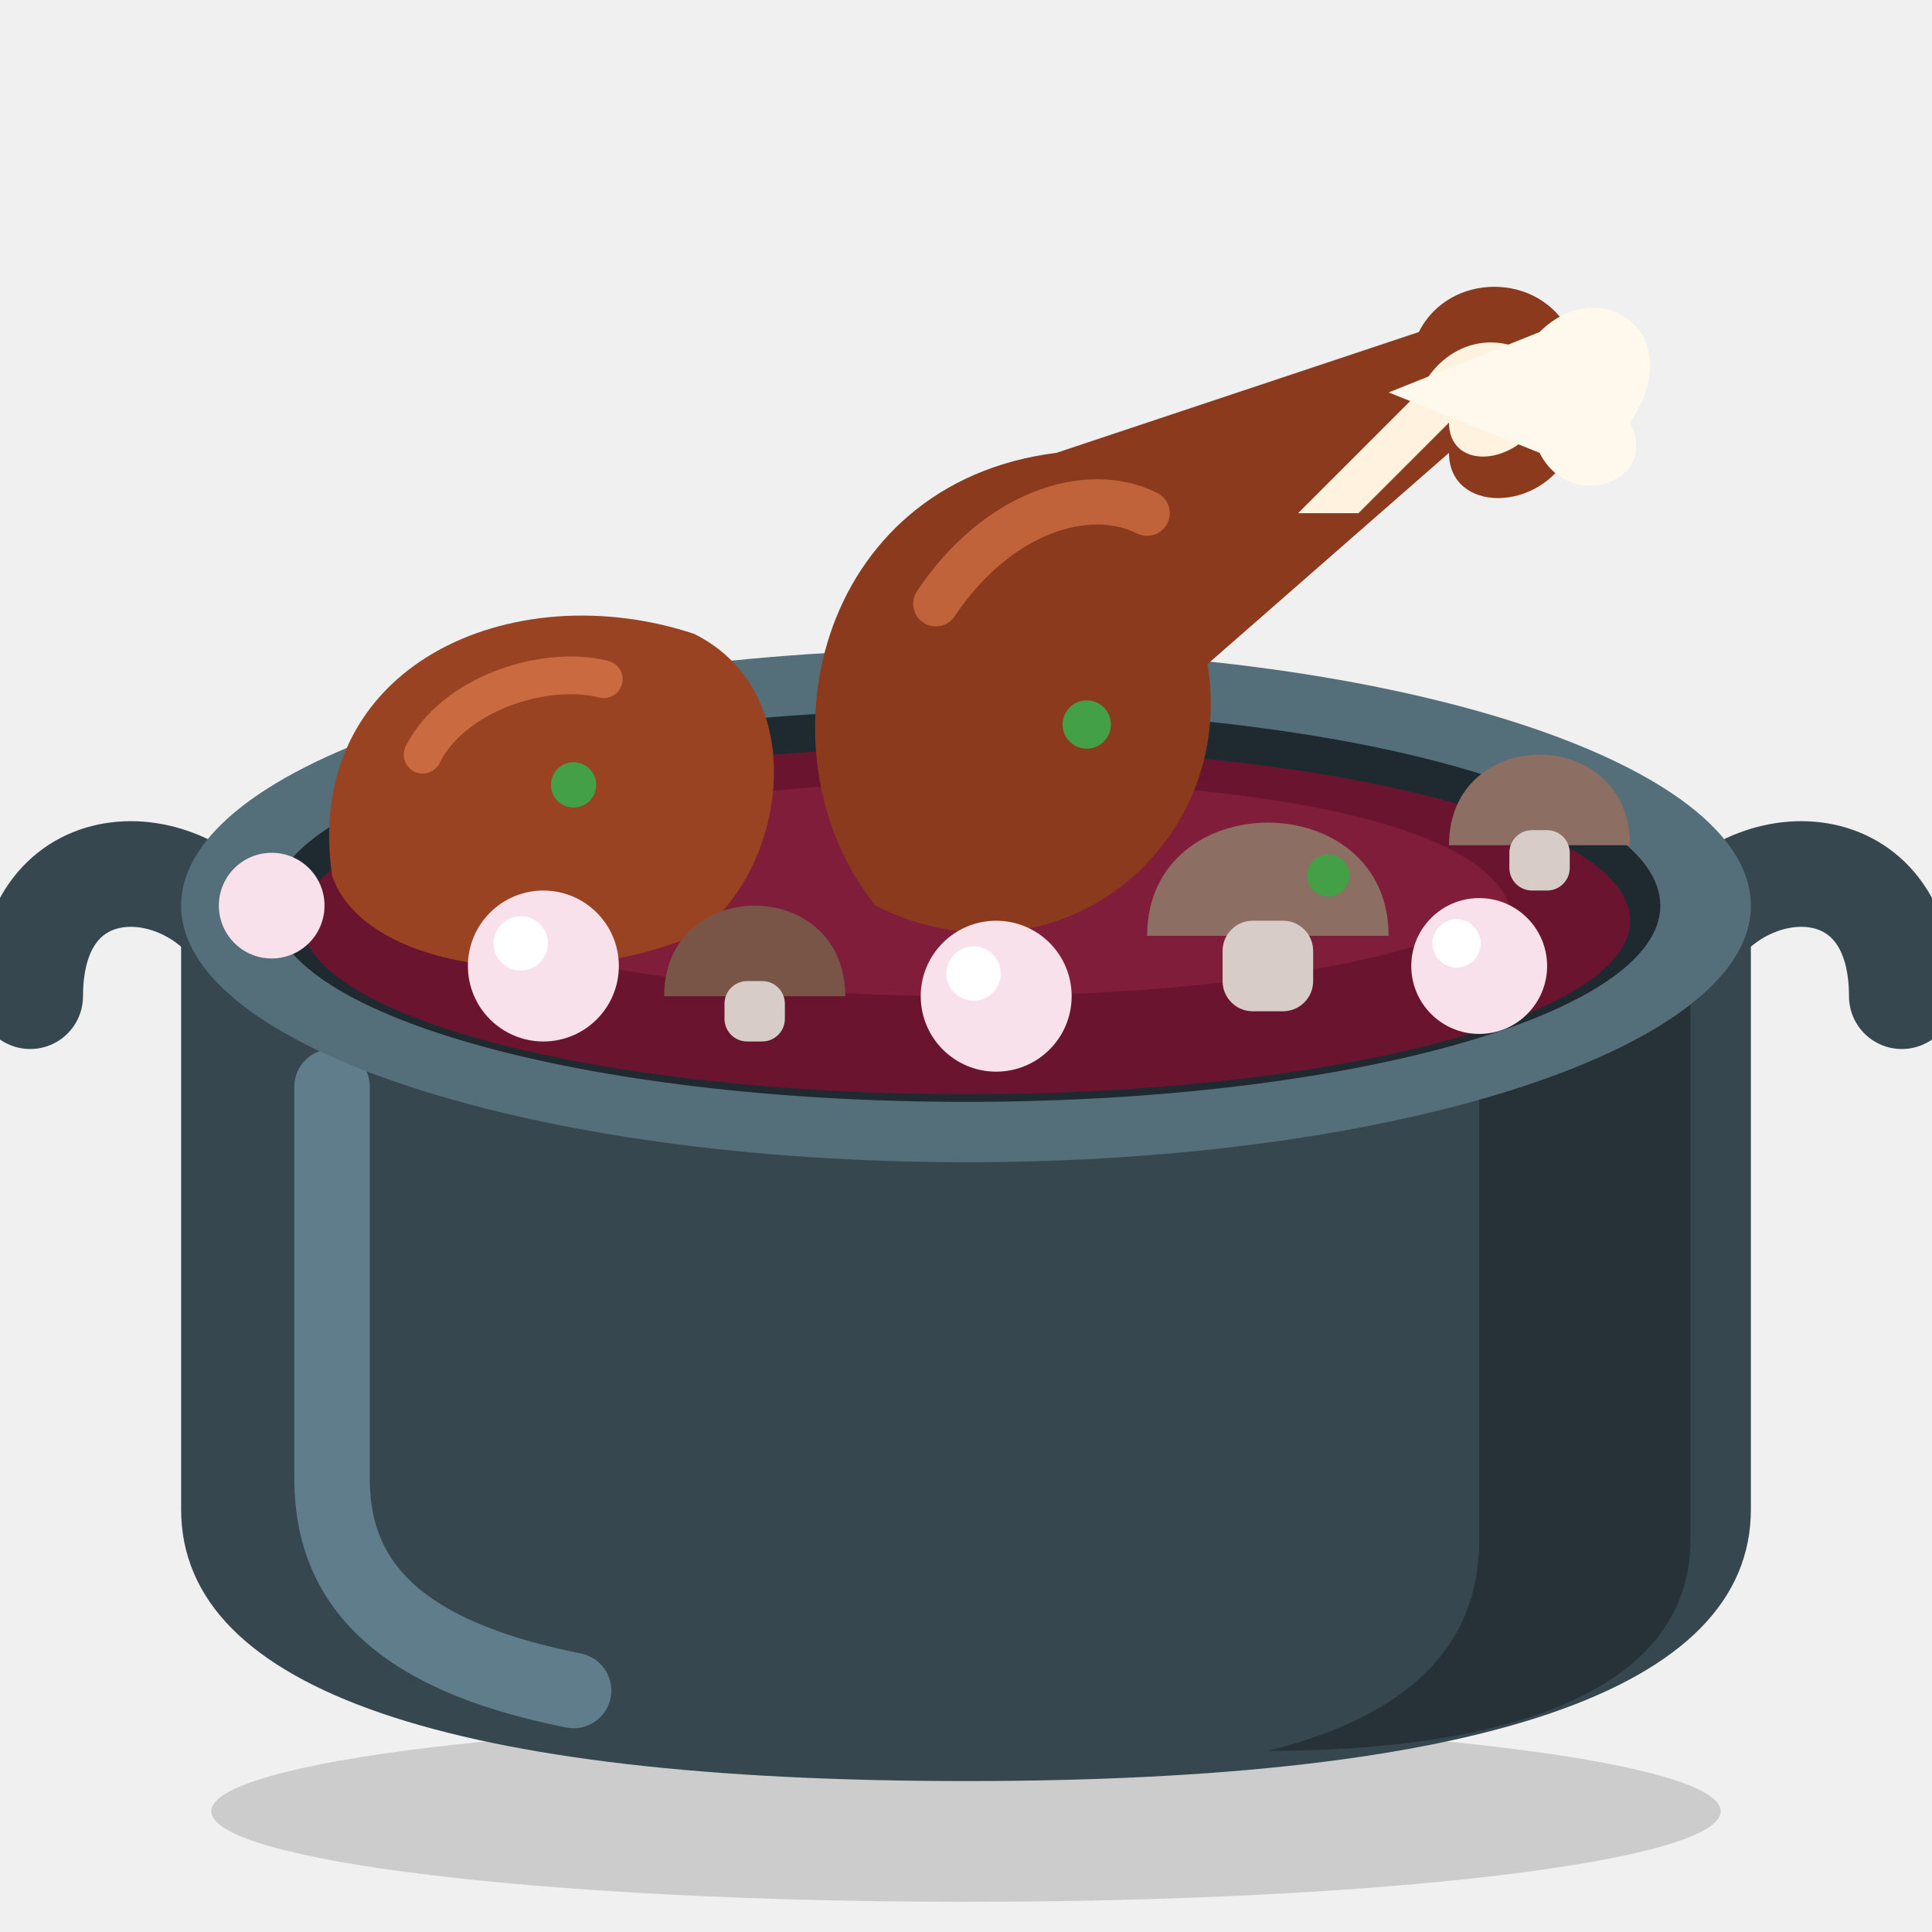
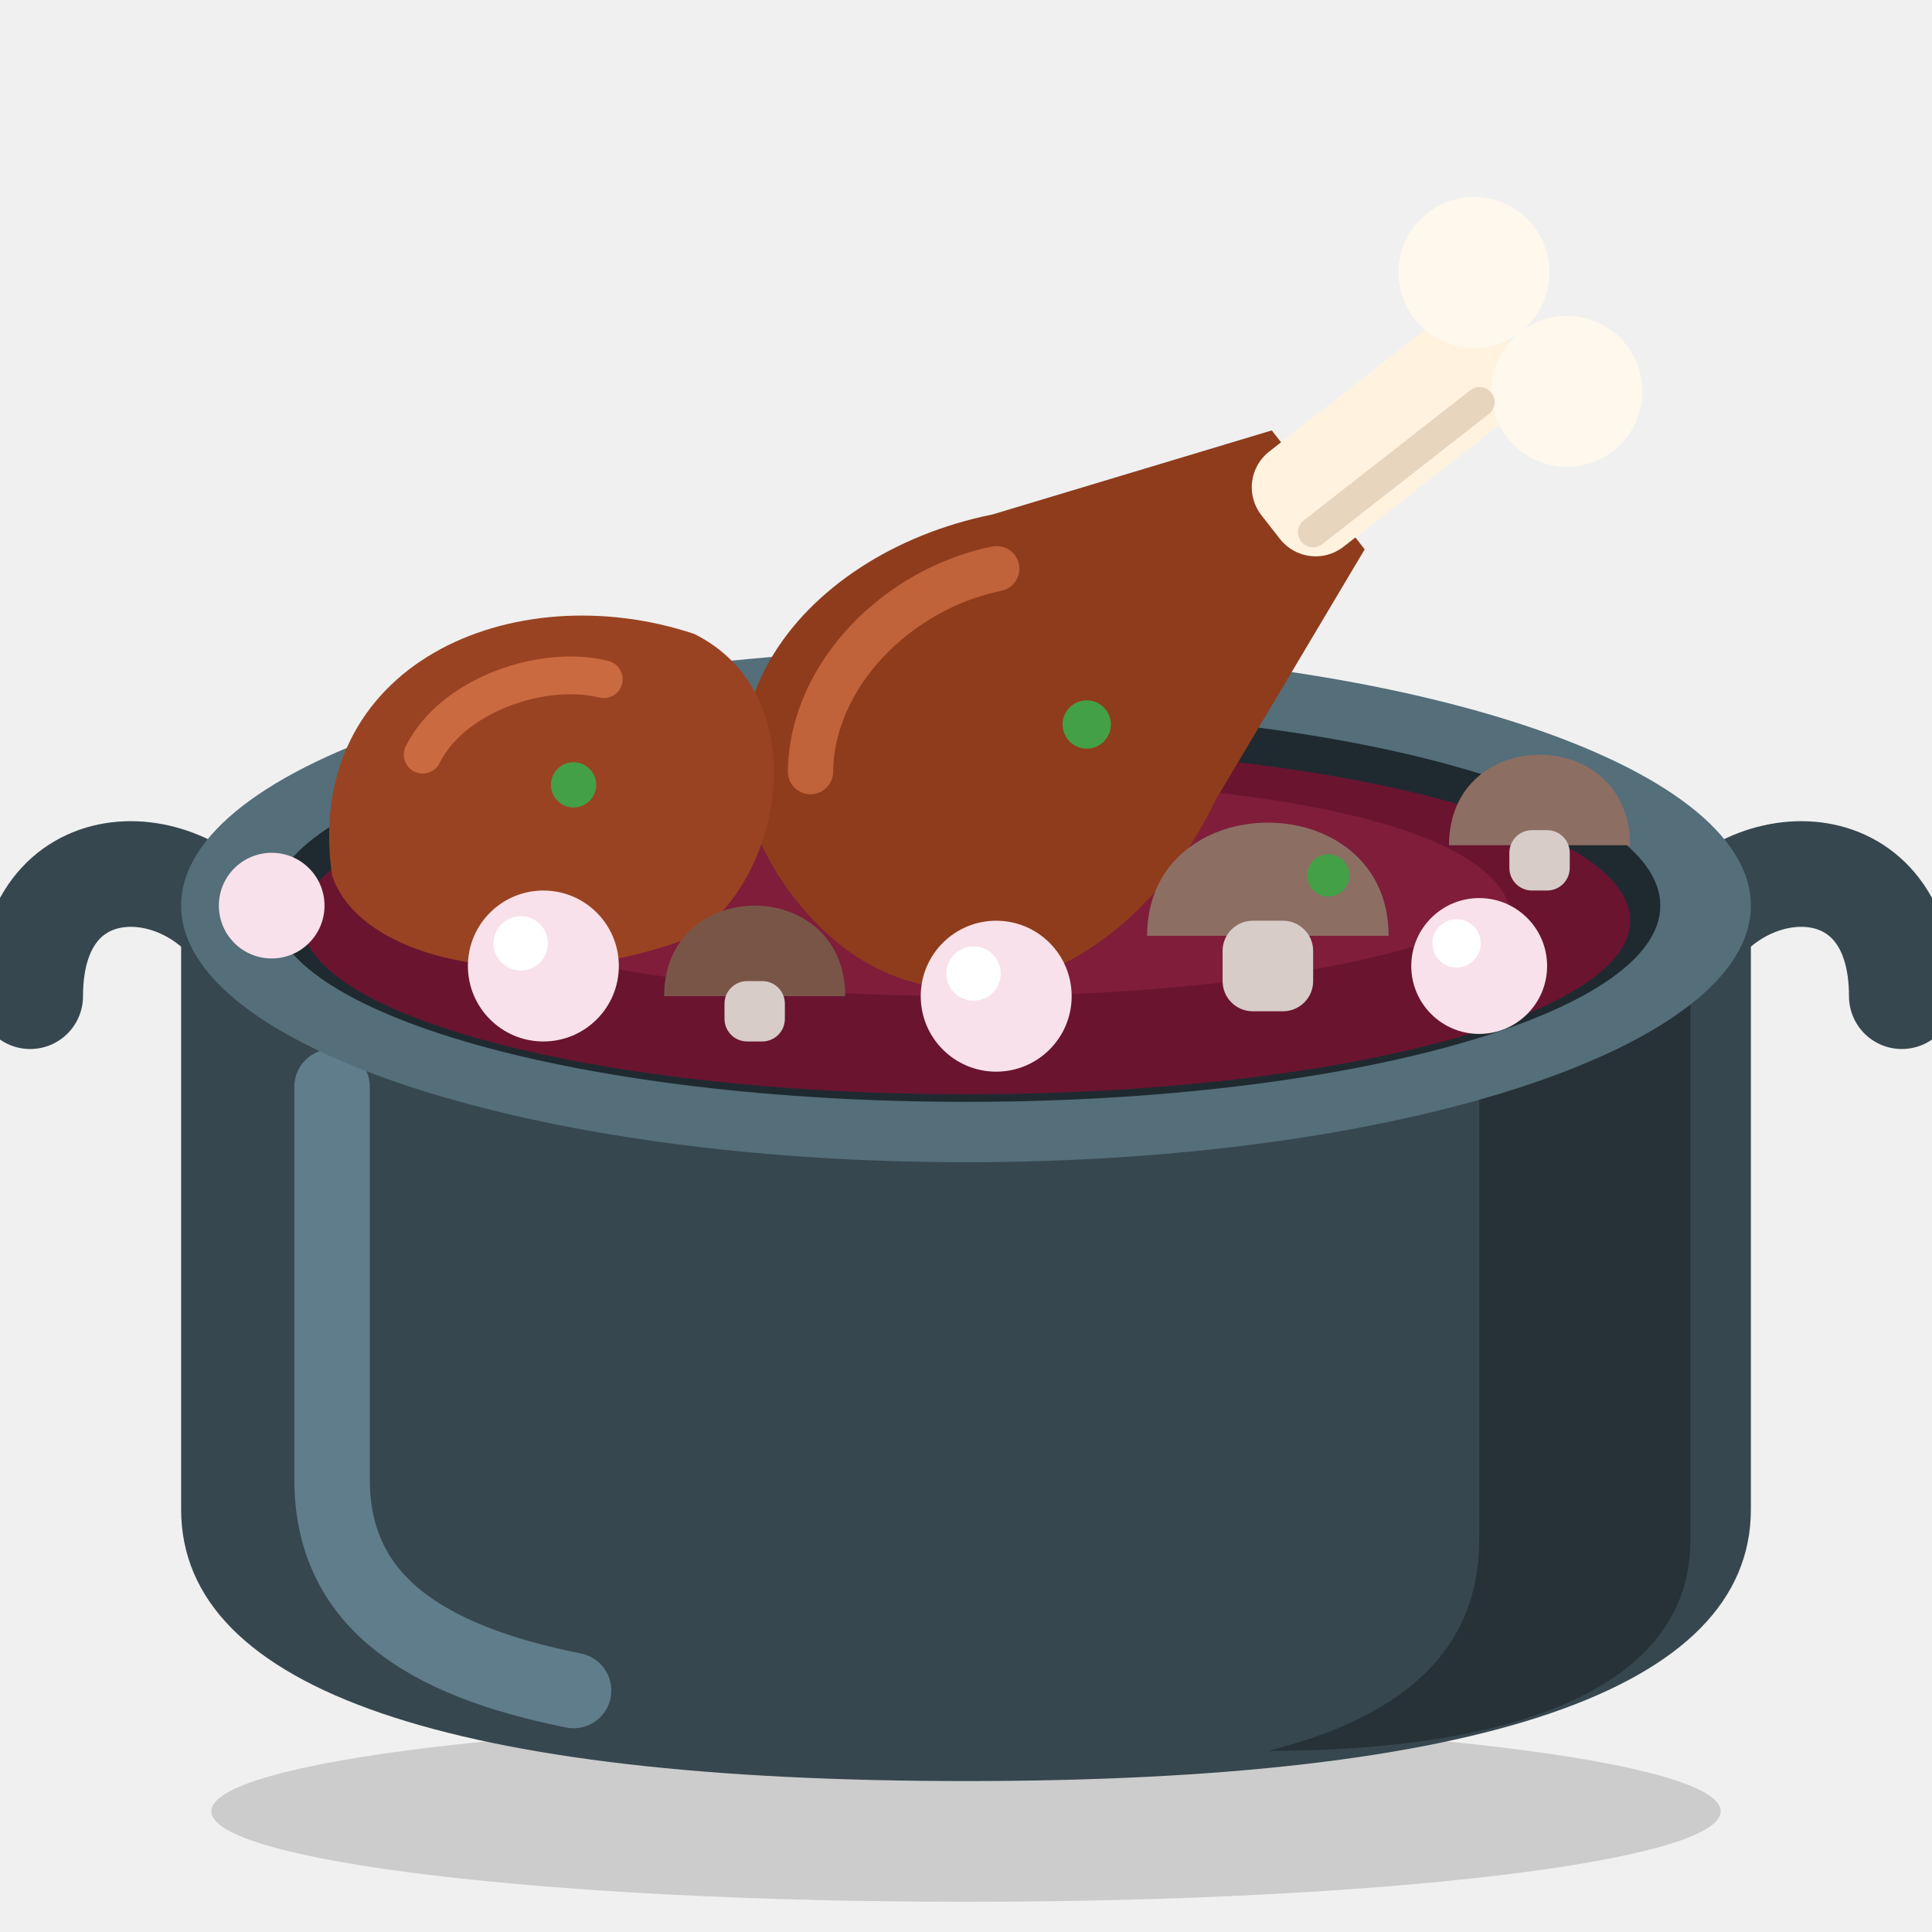
<svg xmlns="http://www.w3.org/2000/svg" viewBox="0 0 128 128">
  <ellipse cx="64" cy="120" rx="50" ry="6" fill="#000" opacity=".15" />
  <path d="M2 66 C2 56 12 56 16 62 M126 66 C126 56 116 56 112 62" fill="none" stroke="#37474f" stroke-width="7" stroke-linecap="round" />
  <path d="M12 60 V100 C12 112 30 118 64 118 C98 118 116 112 116 100 V60 Z" fill="#37474f" />
  <path d="M98 66 V102 C98 110 92 114 84 116 C100 116 112 112 112 102 V64 Z" fill="#263238" />
  <path d="M22 72 V98 C22 106 28 110 38 112" fill="none" stroke="#607d8b" stroke-width="5" stroke-linecap="round" />
  <ellipse cx="64" cy="60" rx="52" ry="17" fill="#546e7a" />
  <ellipse cx="64" cy="60" rx="46" ry="13" fill="#1f2a30" />
  <ellipse cx="64" cy="61" rx="44" ry="11.5" fill="#6a1430" />
  <path d="M28 60 C30 50 96 48 100 60 C88 68 40 68 28 60 Z" fill="#7f1d3a" />
-   <path d="M58 60 C50 50 54 32 70 30 L94 22 C96 18 102 18 104 22 C110 22 110 30 104 30 C102 34 96 34 96 30 L80 44 C82 56 70 66 58 60 Z" fill="#8b3a1e" />
-   <path d="M86 34 L94 26 C96 22 100 22 102 24 C106 24 106 28 102 28 C100 31 96 31 96 28 L90 34 Z" fill="#fff3e0" />
-   <path d="M92 26 L102 22 C106 18 112 22 108 28 C110 32 104 34 102 30 Z" fill="#fff8ec" />
-   <path d="M62 40 C66 34 72 32 76 34" fill="none" stroke="#c0623a" stroke-width="3" stroke-linecap="round" />
+   <g transform="translate(70 46) rotate(-38)">
+     <path d="M-22 0 C-22 -14 -8 -18 4 -12 L22 -5 L22 5 L4 12 C-8 18 -22 14 -22 0 Z" fill="#8f3c1c" />
+     <path d="M-16 -6 C-12 -11 -4 -12 2 -9" fill="none" stroke="#c0623a" stroke-width="3" stroke-linecap="round" />
+     <rect x="18" y="-4" width="20" height="8" rx="3" fill="#fff3e0" />
+     <circle cx="39" cy="-5" r="5" fill="#fff8ec" />
+     <circle cx="39" cy="5" r="5" fill="#fff8ec" />
+     <path d="M20 2 H34" stroke="#e8d5bd" stroke-width="2" stroke-linecap="round" />
+   </g>
  <path d="M22 58 C20 44 34 38 46 42 C54 46 52 58 46 62 C36 66 24 64 22 58 Z" fill="#9a4322" />
  <path d="M28 50 C30 46 36 44 40 45" fill="none" stroke="#c96a40" stroke-width="2.5" stroke-linecap="round" />
  <g>
    <path d="M76 62 C76 52 92 52 92 62 Z" fill="#8d6e63" />
    <rect x="81" y="61" width="6" height="6" rx="2" fill="#d7ccc8" />
  </g>
  <g>
    <path d="M44 66 C44 58 56 58 56 66 Z" fill="#795548" />
    <rect x="48" y="65" width="4" height="4" rx="1.5" fill="#d7ccc8" />
  </g>
  <g>
    <path d="M96 56 C96 48 108 48 108 56 Z" fill="#8d6e63" />
    <rect x="100" y="55" width="4" height="4" rx="1.5" fill="#d7ccc8" />
  </g>
  <g>
    <circle cx="36" cy="64" r="5" fill="#f8e1ea" />
    <circle cx="34.5" cy="62.5" r="1.8" fill="#fff" />
  </g>
  <g>
    <circle cx="66" cy="66" r="5" fill="#f8e1ea" />
    <circle cx="64.5" cy="64.5" r="1.8" fill="#fff" />
  </g>
  <g>
    <circle cx="98" cy="64" r="4.5" fill="#f8e1ea" />
    <circle cx="96.5" cy="62.5" r="1.6" fill="#fff" />
  </g>
  <g>
    <circle cx="18" cy="60" r="3.5" fill="#f8e1ea" />
  </g>
  <g fill="#43a047">
    <circle cx="72" cy="48" r="1.6" />
    <circle cx="38" cy="52" r="1.5" />
    <circle cx="88" cy="58" r="1.4" />
  </g>
</svg>
